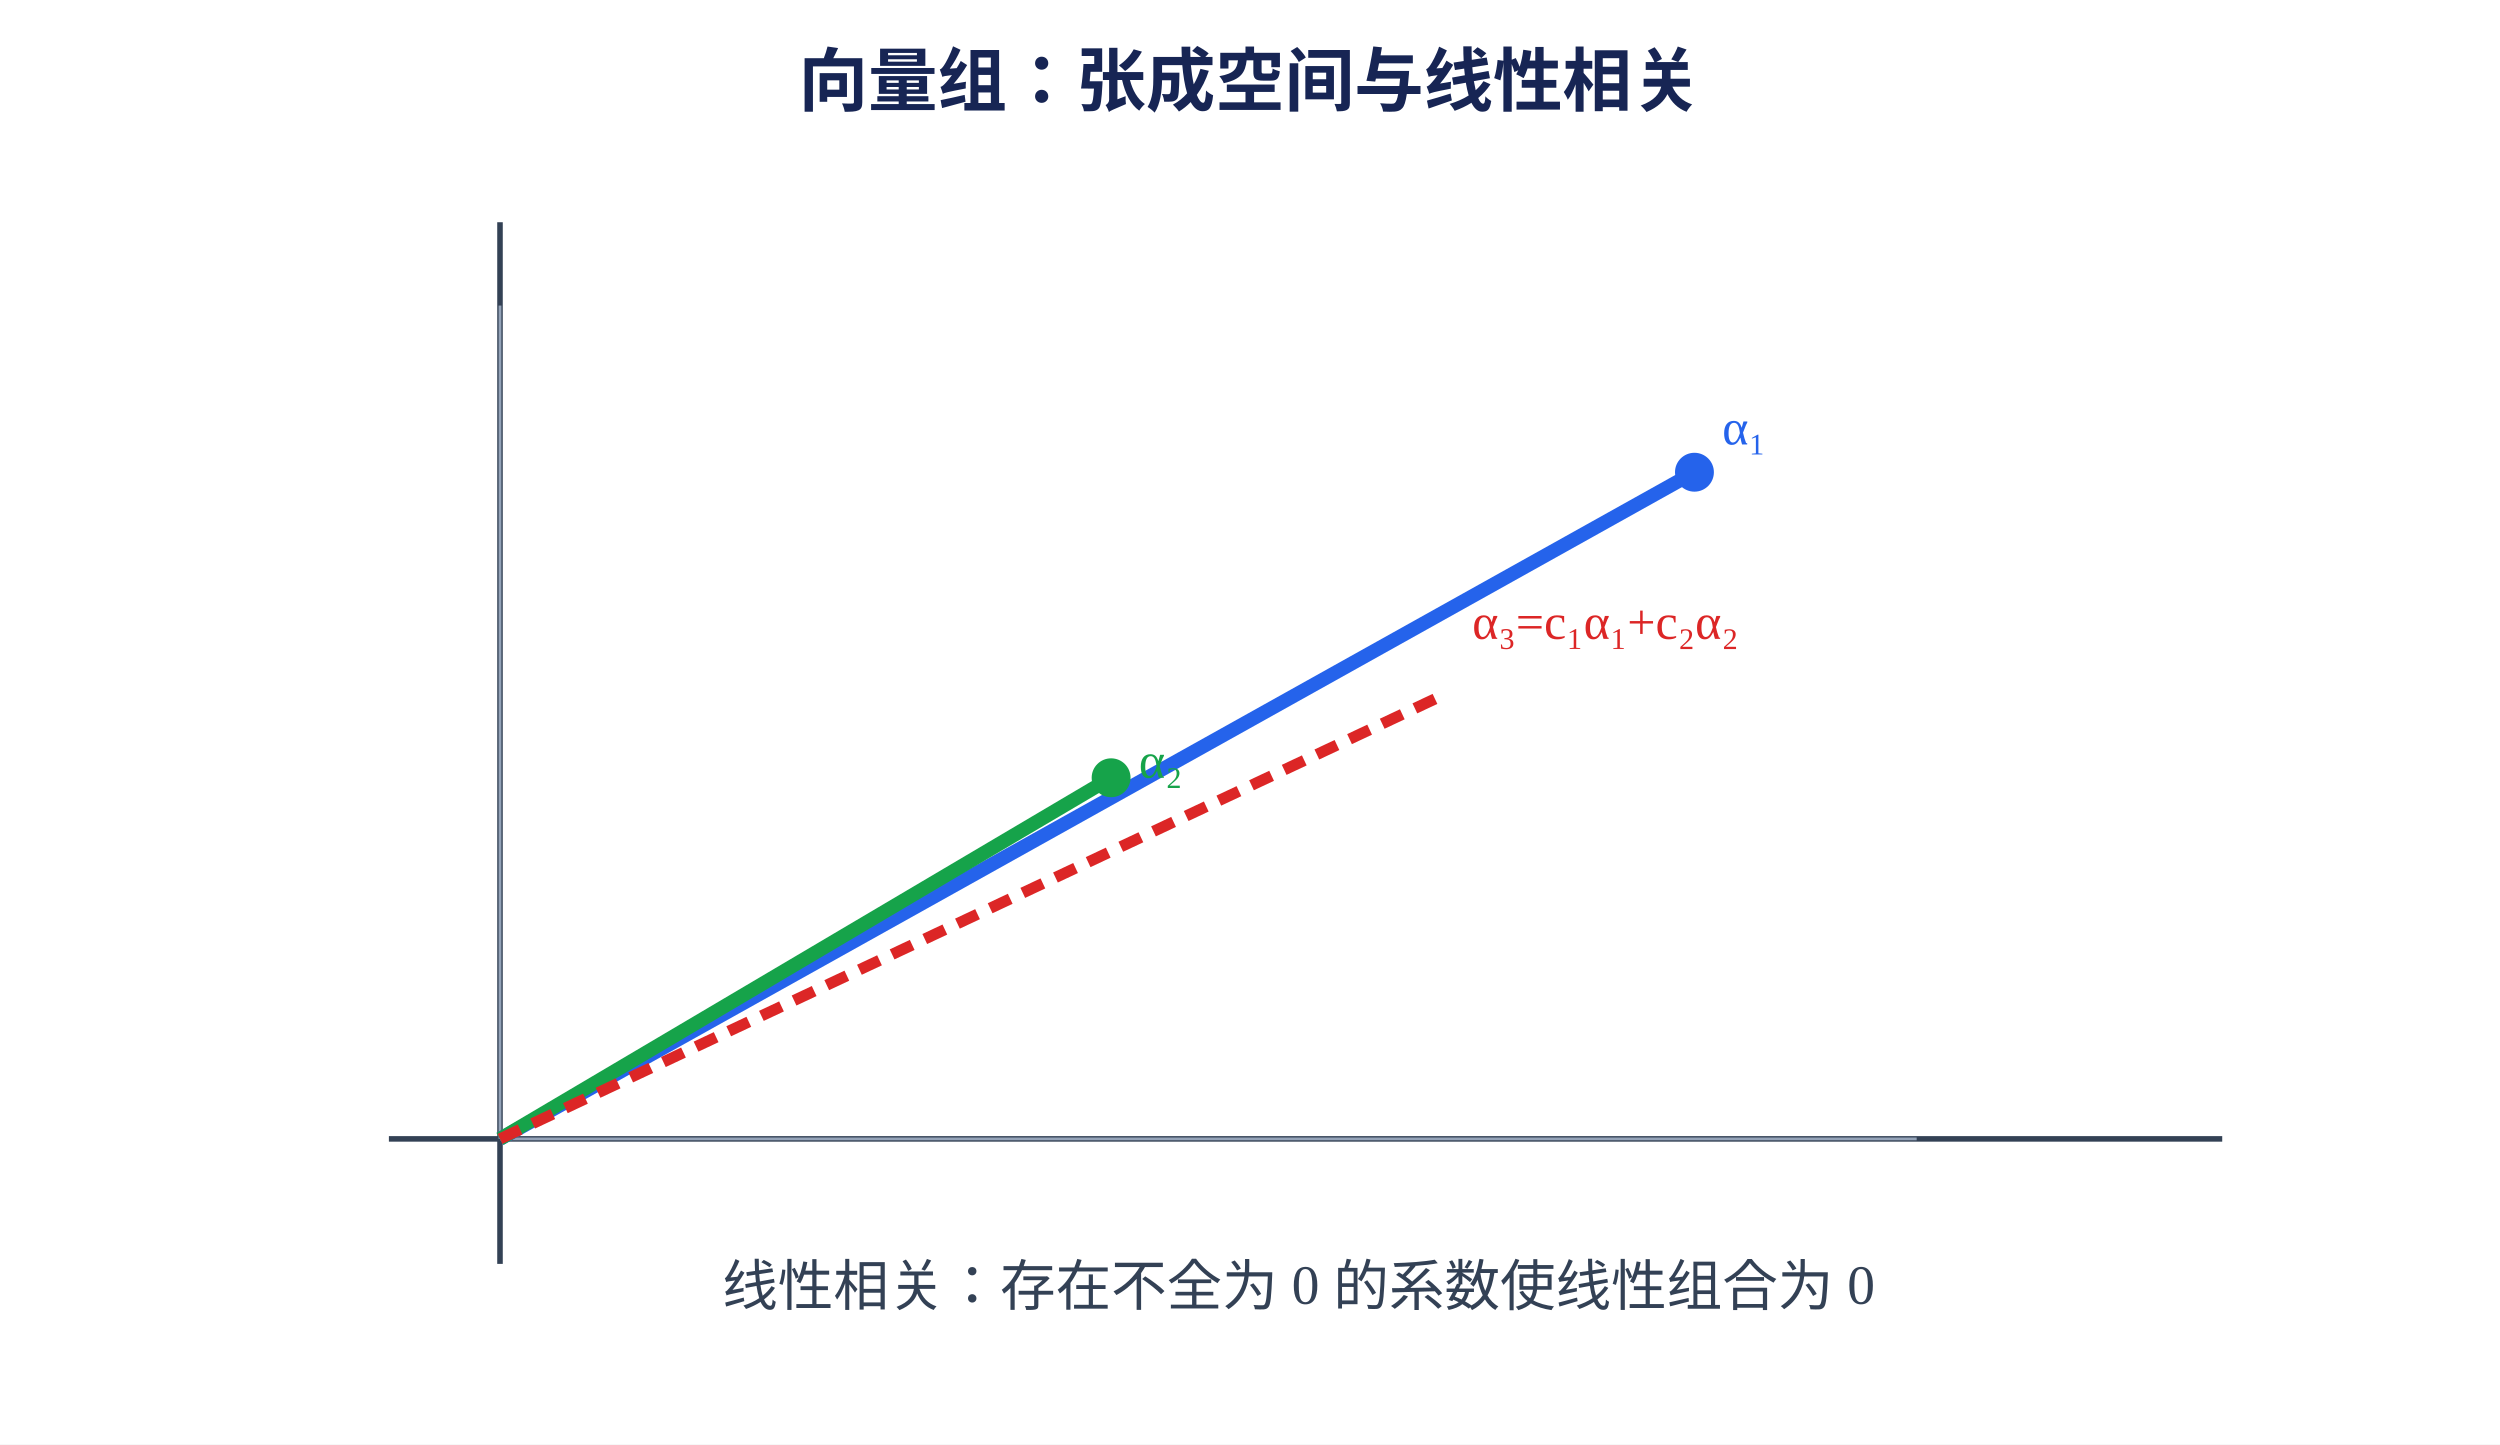
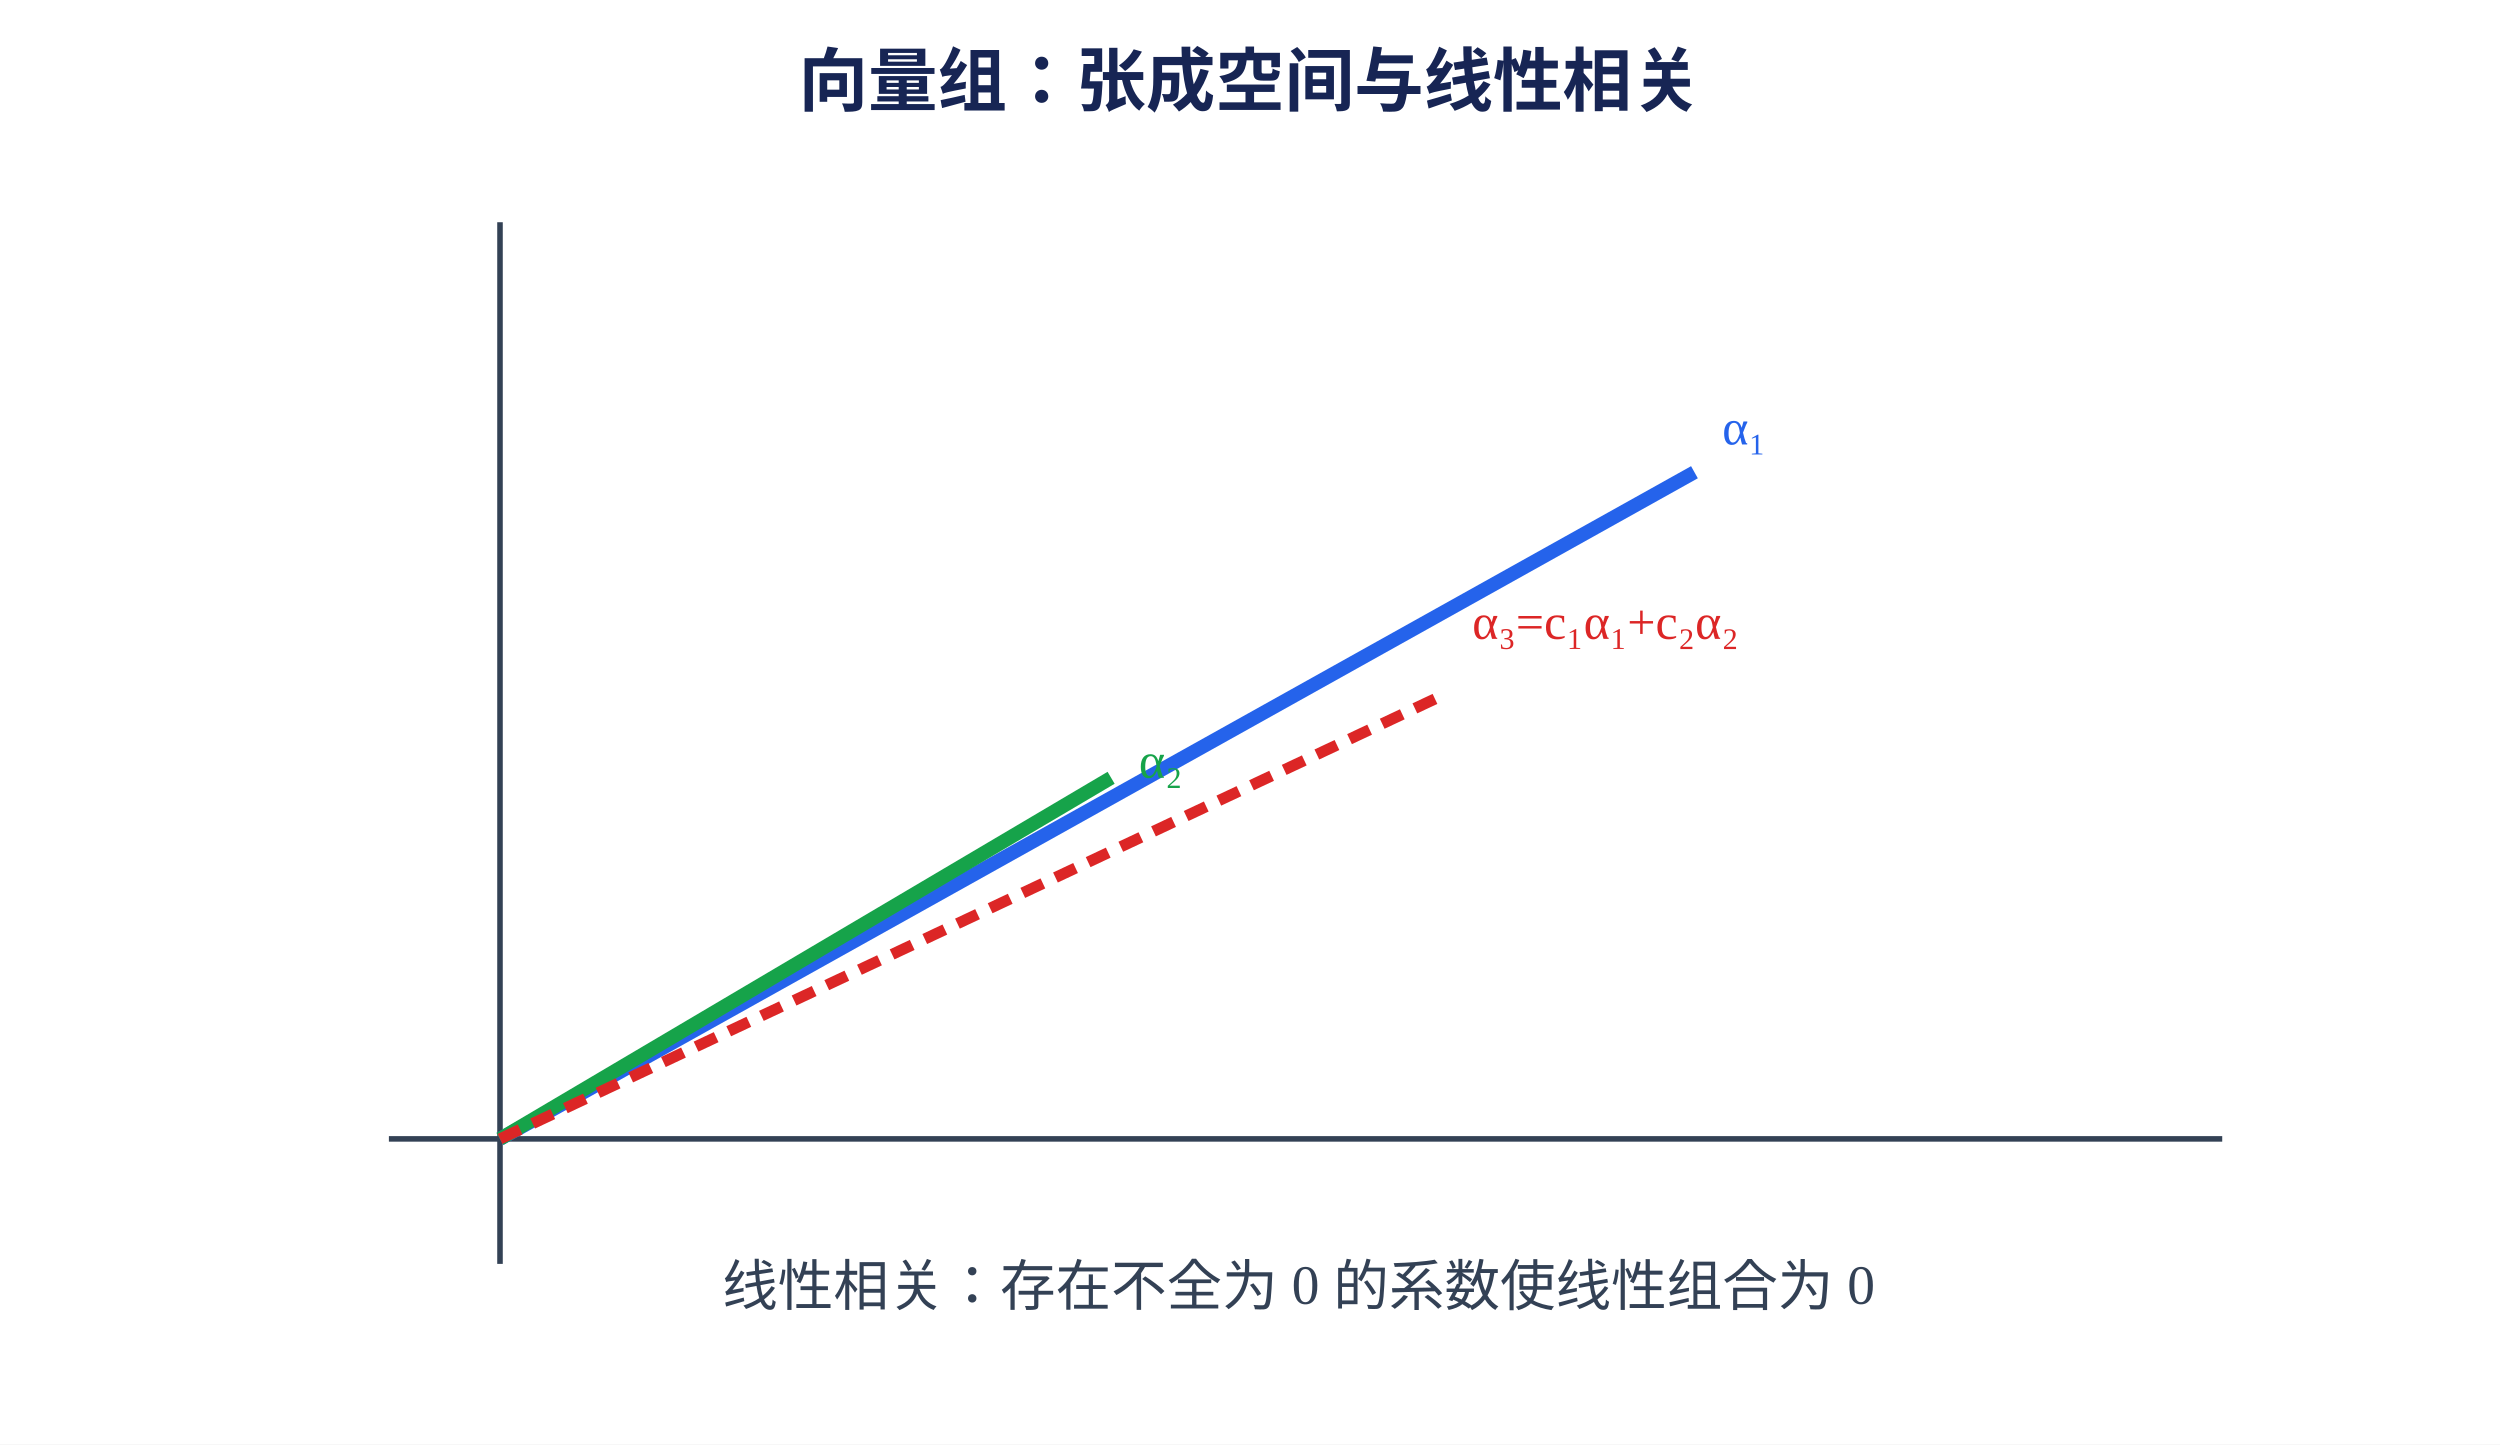
<svg xmlns="http://www.w3.org/2000/svg" width="900" height="520" viewBox="0 0 900 520">
  <rect width="900" height="520" fill="#fff" />
  <text x="450" y="38" text-anchor="middle" font-size="25" font-weight="bold" fill="#172554">向量组：张成空间与线性相关</text>
  <path d="M140 410H800 M180 455V80" stroke="#334155" stroke-width="2" />
-   <path d="M180 410L690 410 M180 410L180 110" stroke="#94a3b8" stroke-width="1" />
  <path d="M180 410L610 170" stroke="#2563eb" stroke-width="5" />
  <path d="M180 410L400 280" stroke="#16a34a" stroke-width="5" />
  <path d="M180 410L520 250" stroke="#dc2626" stroke-width="4" stroke-dasharray="8 5" />
-   <circle cx="610" cy="170" r="7" fill="#2563eb" />
-   <circle cx="400" cy="280" r="7" fill="#16a34a" />
  <text x="620" y="160" font-size="18" fill="#2563eb">α₁</text>
  <text x="410" y="280" font-size="18" fill="#16a34a">α₂</text>
  <text x="530" y="230" font-size="18" fill="#dc2626">α₃=c₁α₁+c₂α₂</text>
  <text x="260" y="470" font-size="20" fill="#334155">线性相关：存在不全为 0 的系数使线性组合为 0</text>
</svg>
